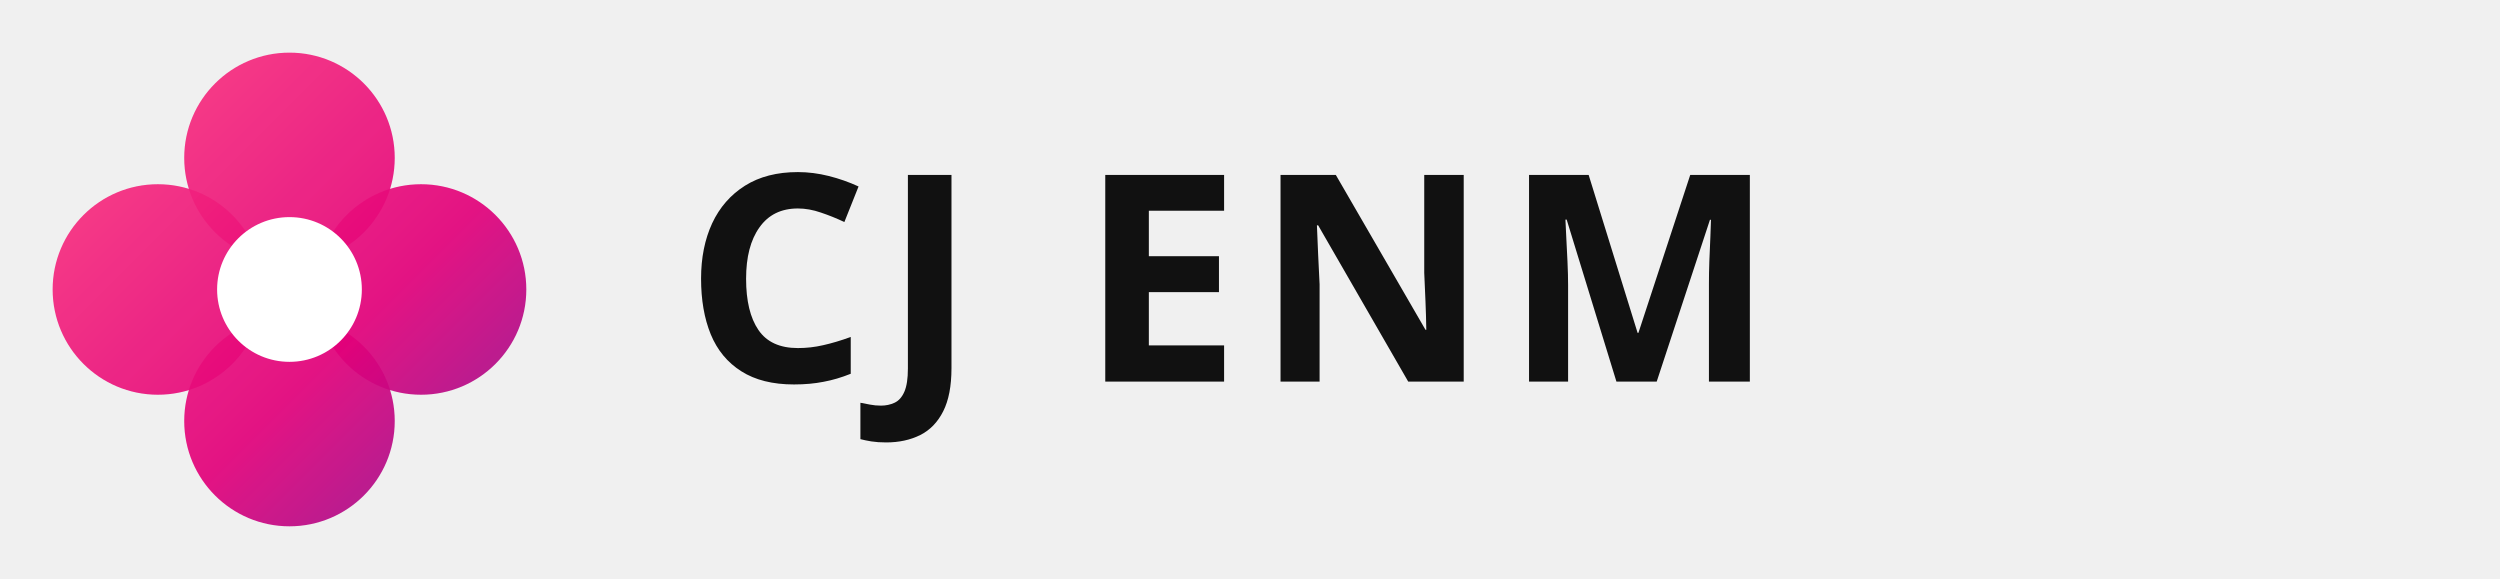
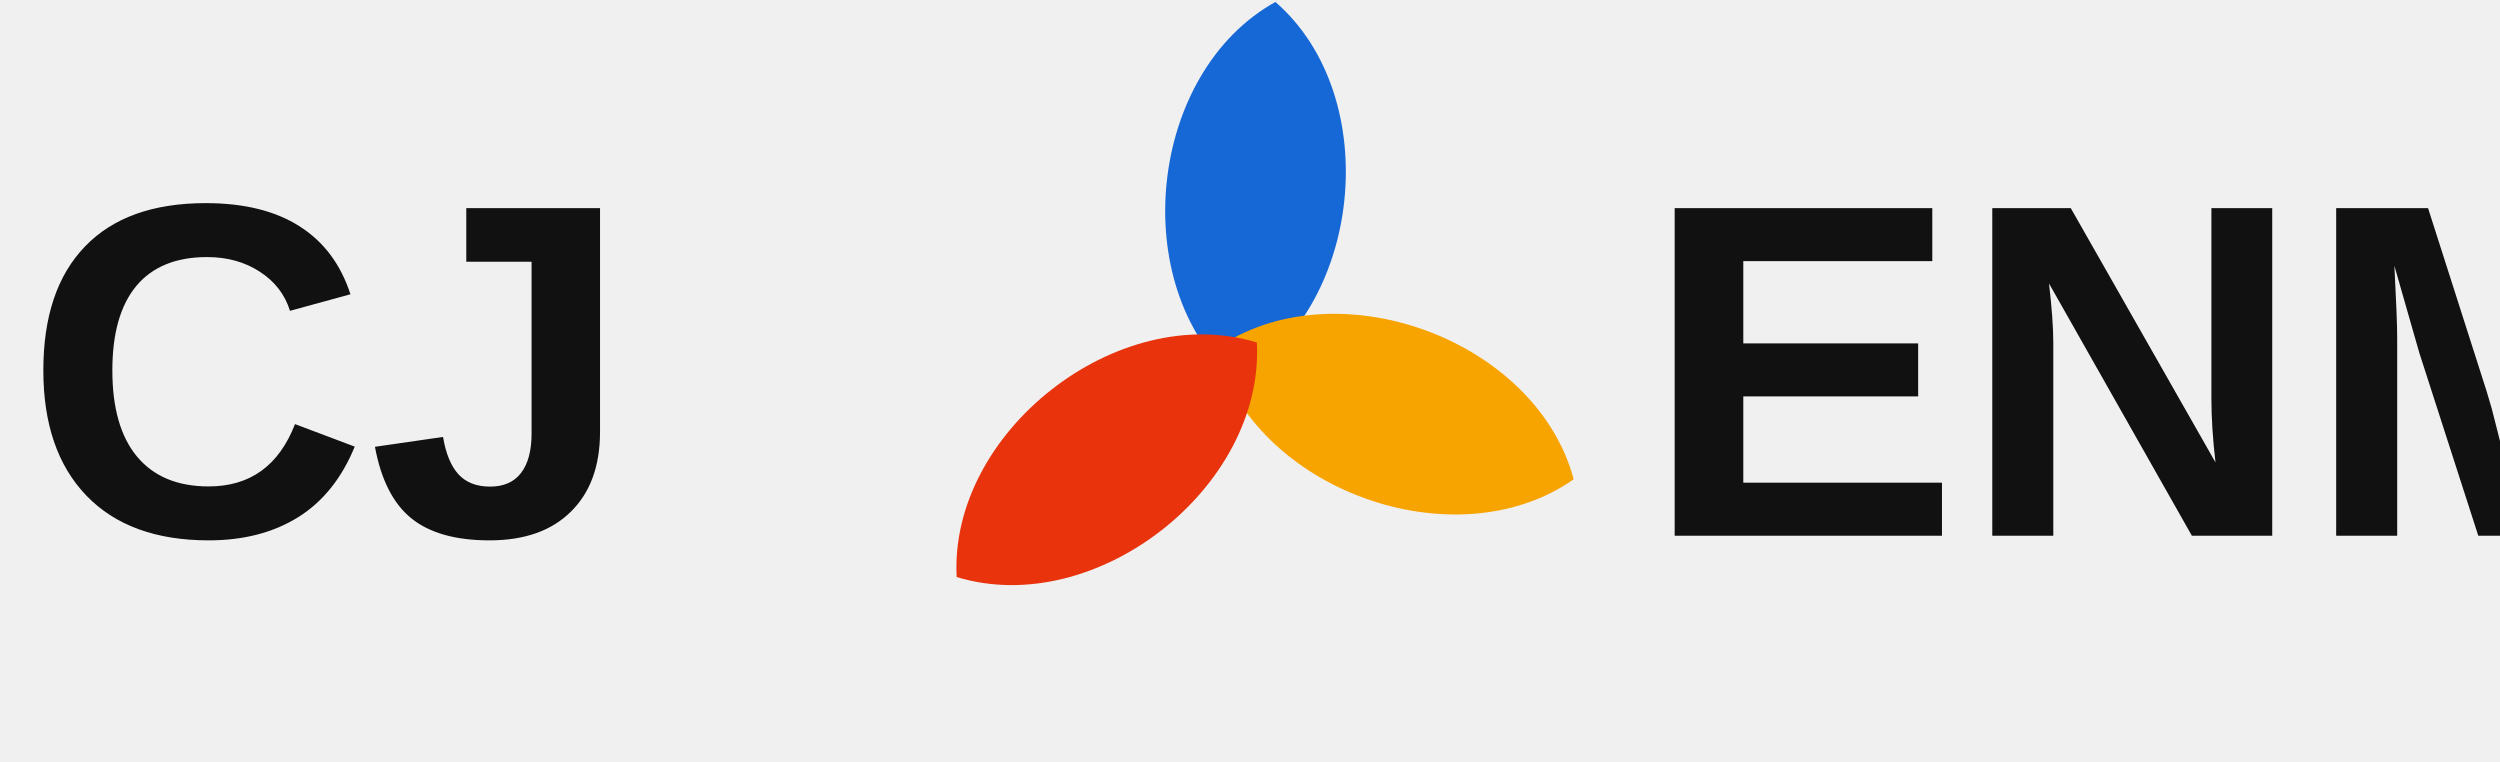
- <svg xmlns="http://www.w3.org/2000/svg" width="190" height="44" viewBox="0 0 190 44" fill="none" role="img" aria-label="CJ ENM">
-   <defs>
-     <linearGradient id="blossom" x1="0" y1="0" x2="40" y2="40" gradientUnits="userSpaceOnUse">
-       <stop offset="0" stop-color="#FF3D7F" />
-       <stop offset="0.55" stop-color="#E2007A" />
-       <stop offset="1" stop-color="#6A1B9A" />
-     </linearGradient>
-   </defs>
-   <g transform="translate(4,4)">
-     <circle cx="18" cy="8" r="8" fill="url(#blossom)" opacity="0.92" />
-     <circle cx="28" cy="18" r="8" fill="url(#blossom)" opacity="0.92" />
-     <circle cx="18" cy="28" r="8" fill="url(#blossom)" opacity="0.92" />
-     <circle cx="8" cy="18" r="8" fill="url(#blossom)" opacity="0.92" />
-     <circle cx="18" cy="18" r="5.5" fill="#ffffff" />
+ <svg xmlns="http://www.w3.org/2000/svg" width="210" height="64" viewBox="0 0 210 64" role="img" aria-label="CJ ENM">
+   <text x="2" y="45" font-family="Pretendard, 'Apple SD Gothic Neo', Arial, sans-serif" font-size="40" font-weight="800" fill="#111111">CJ</text>
+   <g transform="translate(104,30)">
+     <path d="M0,2 C -10,-5 -10,-23 0,-30 C 10,-23 10,-5 0,2 Z" fill="#1668D6" transform="rotate(6)" />
+     <path d="M0,2 C -10,-5 -10,-23 0,-30 C 10,-23 10,-5 0,2 Z" fill="#F7A300" transform="rotate(110)" />
+     <path d="M0,2 C -10,-5 -10,-23 0,-30 C 10,-23 10,-5 0,2 Z" fill="#E8330D" transform="rotate(232)" />
  </g>
-   <text x="52" y="29" font-family="Pretendard, 'Apple SD Gothic Neo', system-ui, sans-serif" font-size="22" font-weight="800" letter-spacing="1" fill="#111111">CJ ENM</text>
+   <text x="138" y="45" font-family="Pretendard, 'Apple SD Gothic Neo', Arial, sans-serif" font-size="40" font-weight="800" fill="#111111">ENM</text>
</svg>
